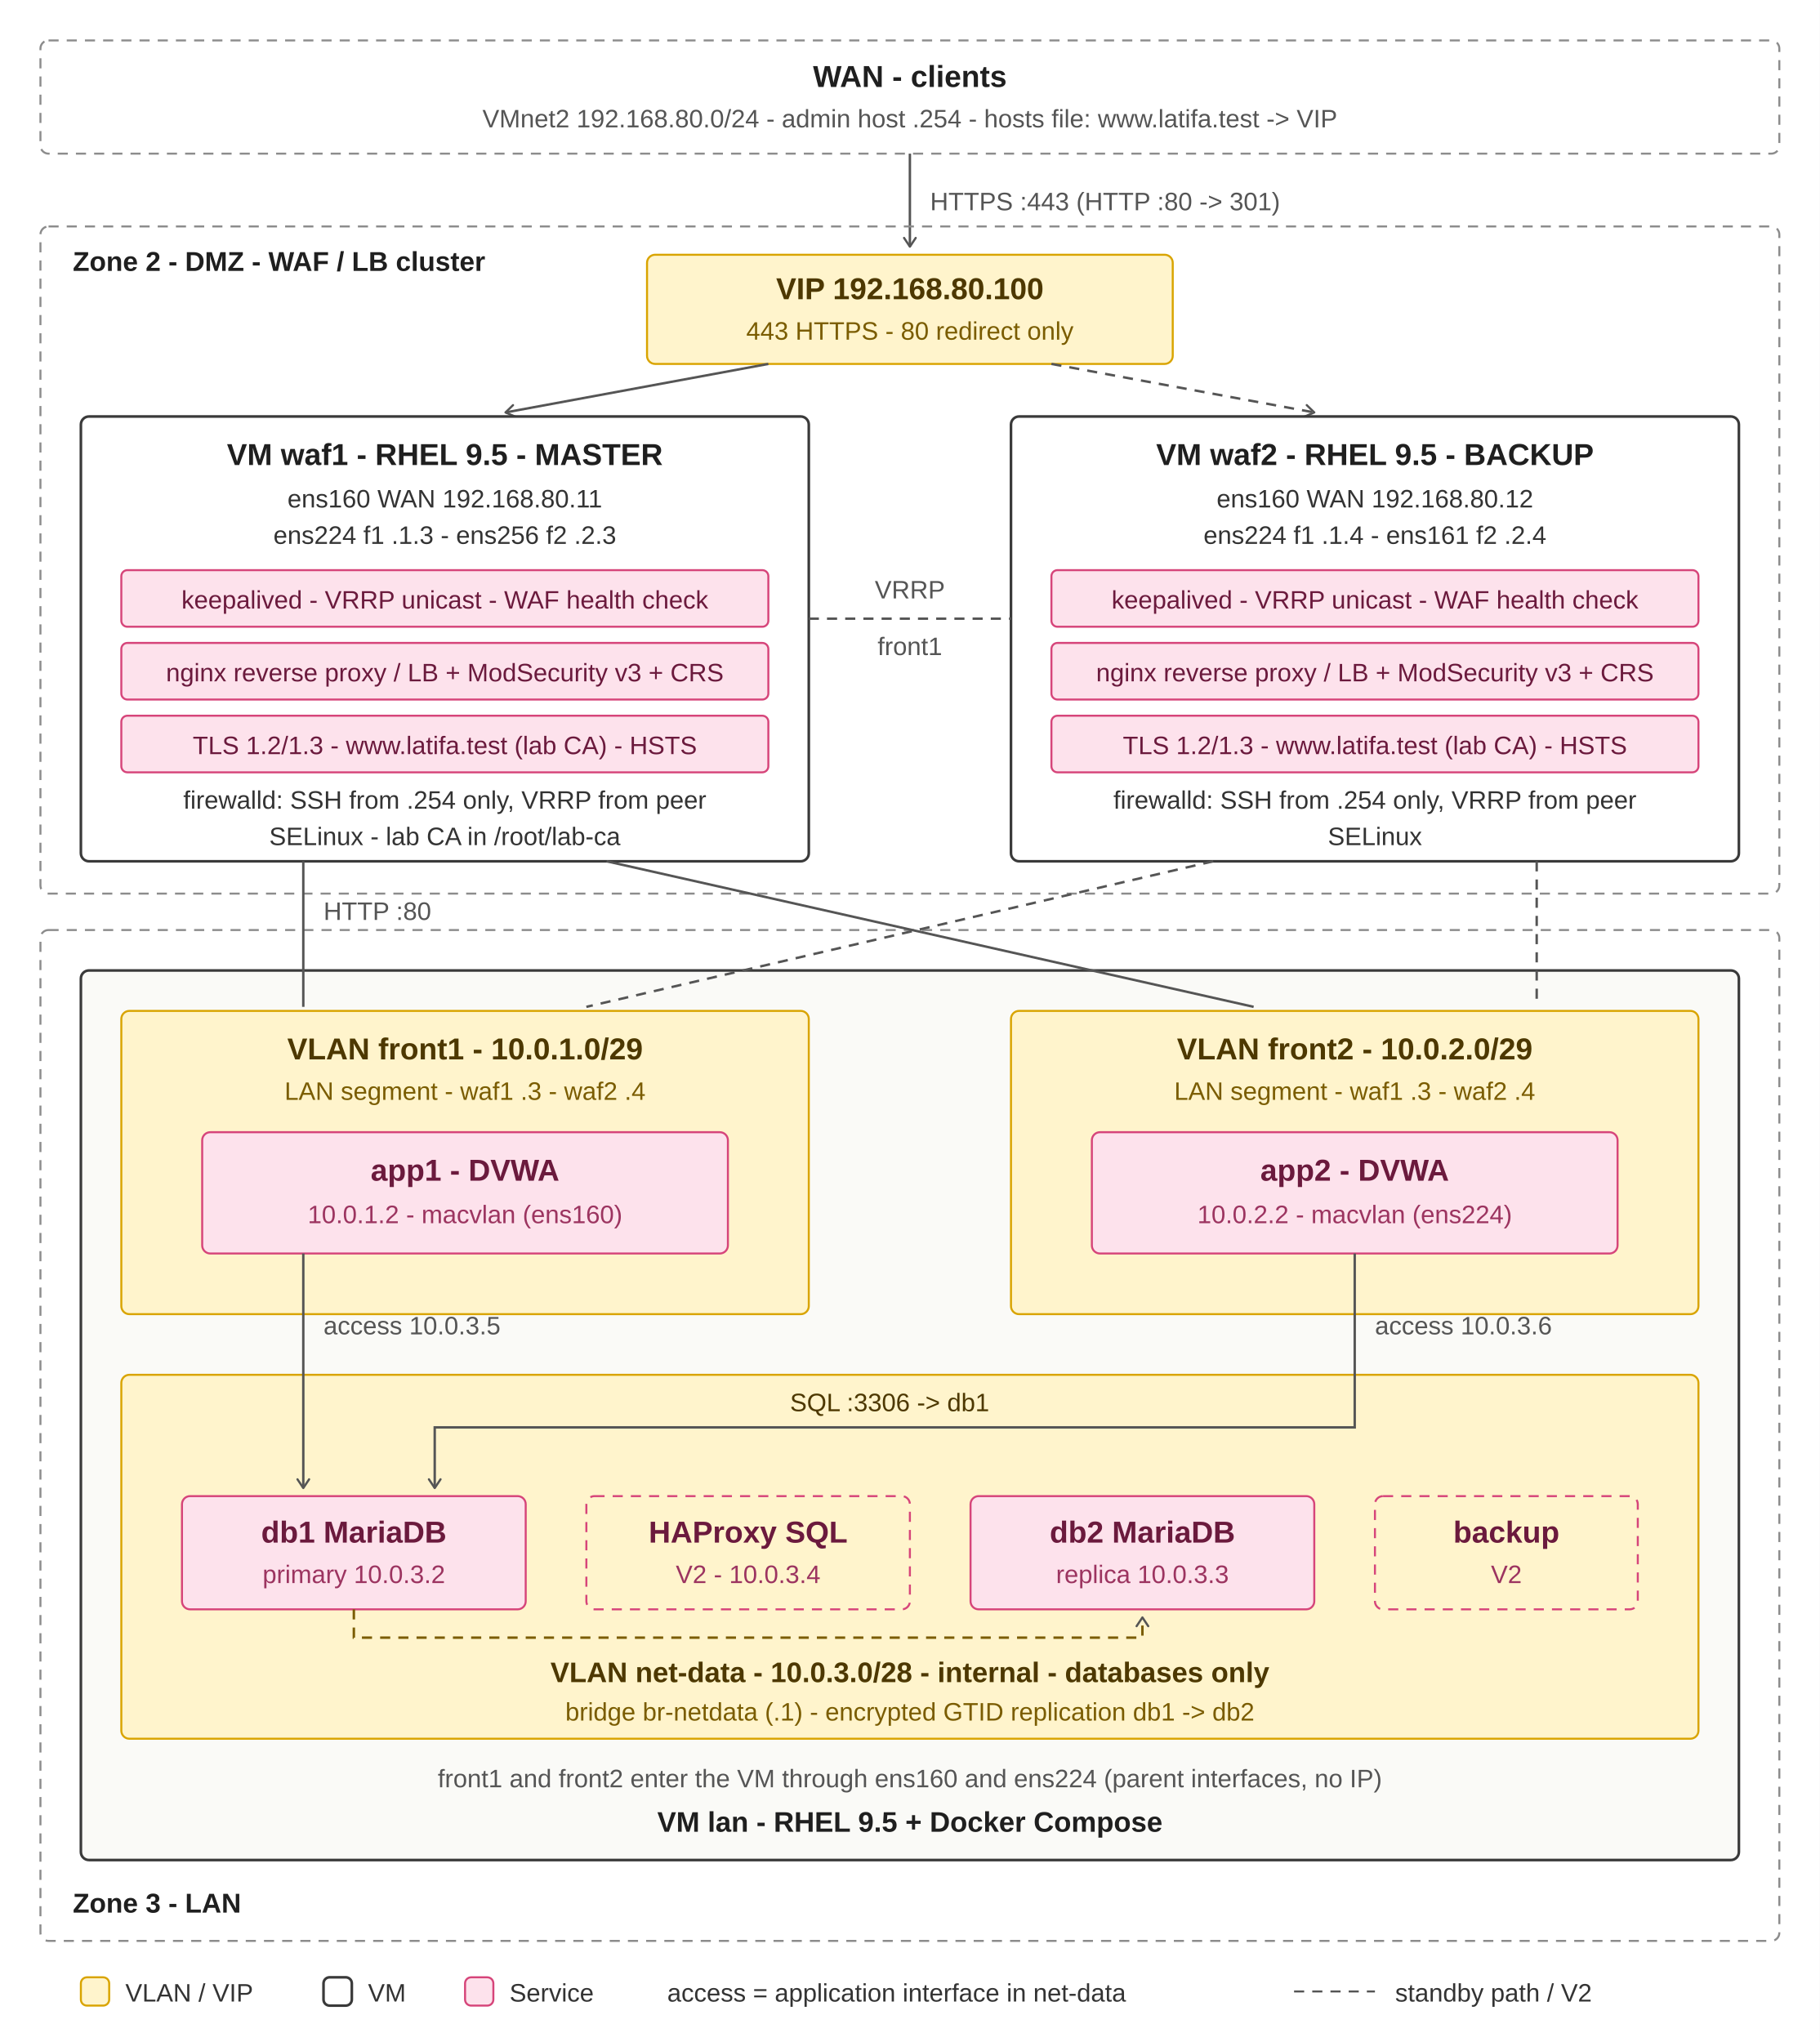
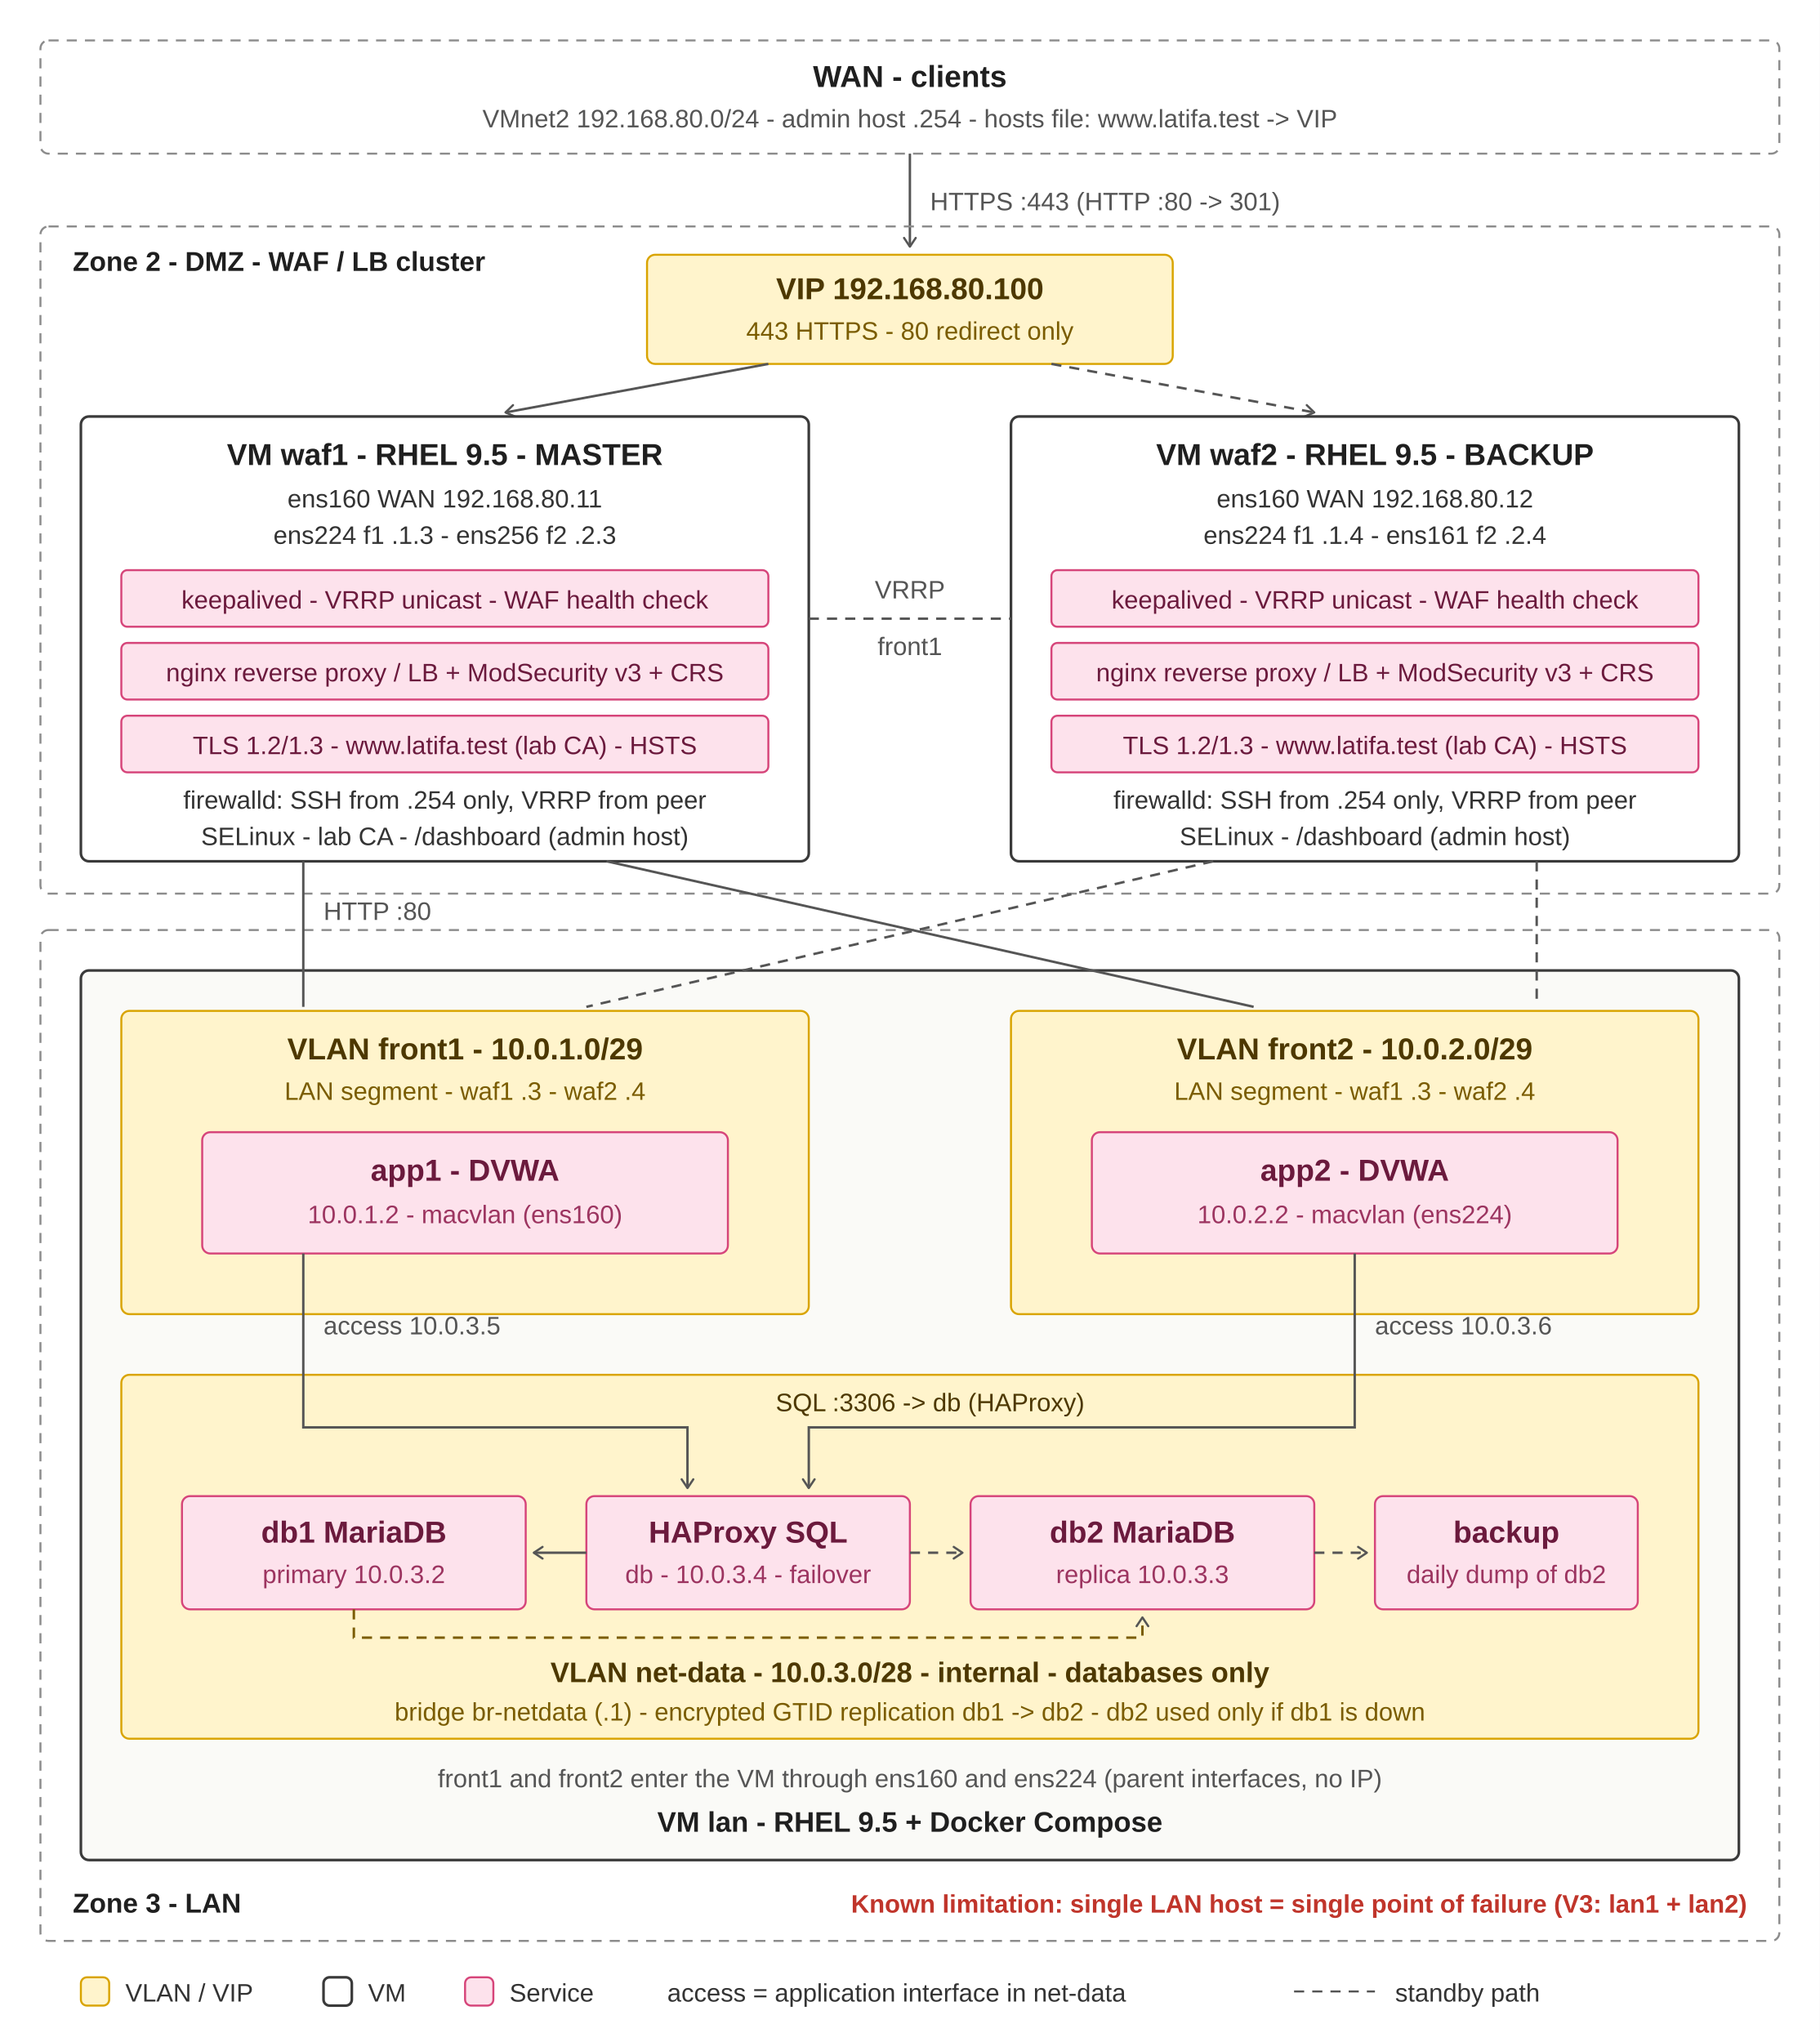
<svg xmlns="http://www.w3.org/2000/svg" width="900" height="1010" viewBox="0 0 900 1010" font-family="Arial, Helvetica, sans-serif">
  <defs>
    <marker id="a" viewBox="0 0 10 10" refX="8" refY="5" markerWidth="6" markerHeight="6" orient="auto-start-reverse">
      <path d="M2 1L8 5L2 9" fill="none" stroke="#555555" stroke-width="1.5" stroke-linecap="round" stroke-linejoin="round" />
    </marker>
  </defs>
  <rect x="0" y="0" width="900" height="1010" rx="0" fill="#FFFFFF" />
  <rect x="20" y="20" width="860" height="56" rx="4" fill="none" stroke="#8C8C8C" stroke-dasharray="5 4" />
  <text x="450" y="43" text-anchor="middle" fill="#1F1F1F" font-size="15" font-weight="600">WAN - clients</text>
  <text x="450" y="63" text-anchor="middle" fill="#555555" font-size="12.5">VMnet2 192.168.80.0/24 - admin host .254 - hosts file: www.latifa.test -&gt; VIP</text>
  <line x1="450" y1="76" x2="450" y2="122" stroke="#555555" stroke-width="1.2" marker-end="url(#a)" />
  <text x="460" y="104" fill="#555555" font-size="12.5">HTTPS :443 (HTTP :80 -&gt; 301)</text>
  <rect x="20" y="112" width="860" height="330" rx="4" fill="none" stroke="#8C8C8C" stroke-dasharray="5 4" />
  <text x="36" y="134" fill="#1F1F1F" font-size="13.5" font-weight="600">Zone 2 - DMZ - WAF / LB cluster</text>
  <rect x="320" y="126" width="260" height="54" rx="4" fill="#FFF4CC" stroke="#D9A400" />
  <text x="450" y="148" text-anchor="middle" fill="#4D3800" font-size="15" font-weight="600">VIP 192.168.80.100</text>
  <text x="450" y="168" text-anchor="middle" fill="#7A5C00" font-size="12.5">443 HTTPS - 80 redirect only</text>
  <line x1="380" y1="180" x2="250" y2="204" stroke="#555555" stroke-width="1.2" marker-end="url(#a)" />
  <line x1="520" y1="180" x2="650" y2="204" stroke="#555555" stroke-width="1.2" stroke-dasharray="5 4" marker-end="url(#a)" />
  <rect x="40" y="206" width="360" height="220" rx="4" fill="#FFFFFF" stroke="#3A3A3A" stroke-width="1.3" />
  <text x="220" y="230" text-anchor="middle" fill="#1F1F1F" font-size="15" font-weight="600">VM waf1 - RHEL 9.5 - MASTER</text>
  <text x="220" y="251" text-anchor="middle" fill="#333333" font-size="12.5">ens160 WAN 192.168.80.11</text>
  <text x="220" y="269" text-anchor="middle" fill="#333333" font-size="12.5">ens224 f1 .1.3 - ens256 f2 .2.3</text>
  <rect x="60" y="282" width="320" height="28" rx="3" fill="#FDE2EC" stroke="#D6457A" />
  <text x="220" y="301" text-anchor="middle" fill="#6B1A3D" font-size="12.5">keepalived - VRRP unicast - WAF health check</text>
  <rect x="60" y="318" width="320" height="28" rx="3" fill="#FDE2EC" stroke="#D6457A" />
  <text x="220" y="337" text-anchor="middle" fill="#6B1A3D" font-size="12.5">nginx reverse proxy / LB + ModSecurity v3 + CRS</text>
  <rect x="60" y="354" width="320" height="28" rx="3" fill="#FDE2EC" stroke="#D6457A" />
  <text x="220" y="373" text-anchor="middle" fill="#6B1A3D" font-size="12.5">TLS 1.2/1.3 - www.latifa.test (lab CA) - HSTS</text>
  <text x="220" y="400" text-anchor="middle" fill="#333333" font-size="12.5">firewalld: SSH from .254 only, VRRP from peer</text>
-   <text x="220" y="418" text-anchor="middle" fill="#333333" font-size="12.5">SELinux - lab CA in /root/lab-ca</text>
+   <text x="220" y="418" text-anchor="middle" fill="#333333" font-size="12.5">SELinux - lab CA - /dashboard (admin host)</text>
  <rect x="500" y="206" width="360" height="220" rx="4" fill="#FFFFFF" stroke="#3A3A3A" stroke-width="1.3" />
  <text x="680" y="230" text-anchor="middle" fill="#1F1F1F" font-size="15" font-weight="600">VM waf2 - RHEL 9.5 - BACKUP</text>
  <text x="680" y="251" text-anchor="middle" fill="#333333" font-size="12.5">ens160 WAN 192.168.80.12</text>
  <text x="680" y="269" text-anchor="middle" fill="#333333" font-size="12.5">ens224 f1 .1.4 - ens161 f2 .2.4</text>
  <rect x="520" y="282" width="320" height="28" rx="3" fill="#FDE2EC" stroke="#D6457A" />
  <text x="680" y="301" text-anchor="middle" fill="#6B1A3D" font-size="12.5">keepalived - VRRP unicast - WAF health check</text>
  <rect x="520" y="318" width="320" height="28" rx="3" fill="#FDE2EC" stroke="#D6457A" />
  <text x="680" y="337" text-anchor="middle" fill="#6B1A3D" font-size="12.5">nginx reverse proxy / LB + ModSecurity v3 + CRS</text>
  <rect x="520" y="354" width="320" height="28" rx="3" fill="#FDE2EC" stroke="#D6457A" />
  <text x="680" y="373" text-anchor="middle" fill="#6B1A3D" font-size="12.5">TLS 1.2/1.3 - www.latifa.test (lab CA) - HSTS</text>
  <text x="680" y="400" text-anchor="middle" fill="#333333" font-size="12.5">firewalld: SSH from .254 only, VRRP from peer</text>
-   <text x="680" y="418" text-anchor="middle" fill="#333333" font-size="12.5">SELinux</text>
+   <text x="680" y="418" text-anchor="middle" fill="#333333" font-size="12.5">SELinux - /dashboard (admin host)</text>
  <line x1="400" y1="306" x2="500" y2="306" stroke="#555555" stroke-width="1.2" stroke-dasharray="5 4" />
  <text x="450" y="296" text-anchor="middle" fill="#555555" font-size="12.5">VRRP</text>
  <text x="450" y="324" text-anchor="middle" fill="#555555" font-size="12.5">front1</text>
  <rect x="20" y="460" width="860" height="500" rx="4" fill="none" stroke="#8C8C8C" stroke-dasharray="5 4" />
  <rect x="40" y="480" width="820" height="440" rx="4" fill="#FAFAF7" stroke="#3A3A3A" stroke-width="1.3" />
  <line x1="150" y1="426" x2="150" y2="498" stroke="#555555" stroke-width="1.2" />
  <text x="160" y="455" fill="#555555" font-size="12.5">HTTP :80</text>
  <line x1="300" y1="426" x2="620" y2="498" stroke="#555555" stroke-width="1.2" />
  <line x1="600" y1="426" x2="290" y2="498" stroke="#555555" stroke-width="1.2" stroke-dasharray="5 4" />
  <line x1="760" y1="426" x2="760" y2="498" stroke="#555555" stroke-width="1.2" stroke-dasharray="5 4" />
  <rect x="60" y="500" width="340" height="150" rx="4" fill="#FFF4CC" stroke="#D9A400" />
  <text x="230" y="524" text-anchor="middle" fill="#4D3800" font-size="15" font-weight="600">VLAN front1 - 10.0.1.0/29</text>
  <text x="230" y="544" text-anchor="middle" fill="#7A5C00" font-size="12.5">LAN segment - waf1 .3 - waf2 .4</text>
  <rect x="100" y="560" width="260" height="60" rx="4" fill="#FDE2EC" stroke="#D6457A" />
  <text x="230" y="584" text-anchor="middle" fill="#6B1A3D" font-size="15" font-weight="600">app1 - DVWA</text>
  <text x="230" y="605" text-anchor="middle" fill="#9C3460" font-size="12.5">10.0.1.2 - macvlan (ens160)</text>
  <rect x="500" y="500" width="340" height="150" rx="4" fill="#FFF4CC" stroke="#D9A400" />
  <text x="670" y="524" text-anchor="middle" fill="#4D3800" font-size="15" font-weight="600">VLAN front2 - 10.0.2.0/29</text>
  <text x="670" y="544" text-anchor="middle" fill="#7A5C00" font-size="12.5">LAN segment - waf1 .3 - waf2 .4</text>
  <rect x="540" y="560" width="260" height="60" rx="4" fill="#FDE2EC" stroke="#D6457A" />
  <text x="670" y="584" text-anchor="middle" fill="#6B1A3D" font-size="15" font-weight="600">app2 - DVWA</text>
  <text x="670" y="605" text-anchor="middle" fill="#9C3460" font-size="12.5">10.0.2.2 - macvlan (ens224)</text>
  <rect x="60" y="680" width="780" height="180" rx="4" fill="#FFF4CC" stroke="#D9A400" />
-   <path d="M150 620 V736" fill="none" stroke="#555555" stroke-width="1.2" marker-end="url(#a)" />
+   <path d="M150 620 V706 H340 V736" fill="none" stroke="#555555" stroke-width="1.2" marker-end="url(#a)" />
  <text x="160" y="660" fill="#555555" font-size="12.5">access 10.0.3.5</text>
-   <path d="M670 620 V706 H215 V736" fill="none" stroke="#555555" stroke-width="1.2" marker-end="url(#a)" />
+   <path d="M670 620 V706 H400 V736" fill="none" stroke="#555555" stroke-width="1.2" marker-end="url(#a)" />
  <text x="680" y="660" fill="#555555" font-size="12.5">access 10.0.3.6</text>
-   <text x="440" y="698" text-anchor="middle" fill="#4D3800" font-size="12.5">SQL :3306 -&gt; db1</text>
+   <text x="460" y="698" text-anchor="middle" fill="#4D3800" font-size="12.5">SQL :3306 -&gt; db (HAProxy)</text>
  <rect x="90" y="740" width="170" height="56" rx="4" fill="#FDE2EC" stroke="#D6457A" />
  <text x="175" y="763" text-anchor="middle" fill="#6B1A3D" font-size="15" font-weight="600">db1 MariaDB</text>
  <text x="175" y="783" text-anchor="middle" fill="#9C3460" font-size="12.5">primary 10.0.3.2</text>
-   <rect x="290" y="740" width="160" height="56" rx="4" fill="none" stroke="#D6457A" stroke-dasharray="5 4" />
+   <rect x="290" y="740" width="160" height="56" rx="4" fill="#FDE2EC" stroke="#D6457A" />
  <text x="370" y="763" text-anchor="middle" fill="#6B1A3D" font-size="15" font-weight="600">HAProxy SQL</text>
-   <text x="370" y="783" text-anchor="middle" fill="#9C3460" font-size="12.5">V2 - 10.0.3.4</text>
+   <text x="370" y="783" text-anchor="middle" fill="#9C3460" font-size="12.5">db - 10.0.3.4 - failover</text>
  <rect x="480" y="740" width="170" height="56" rx="4" fill="#FDE2EC" stroke="#D6457A" />
  <text x="565" y="763" text-anchor="middle" fill="#6B1A3D" font-size="15" font-weight="600">db2 MariaDB</text>
  <text x="565" y="783" text-anchor="middle" fill="#9C3460" font-size="12.5">replica 10.0.3.3</text>
-   <rect x="680" y="740" width="130" height="56" rx="4" fill="none" stroke="#D6457A" stroke-dasharray="5 4" />
+   <rect x="680" y="740" width="130" height="56" rx="4" fill="#FDE2EC" stroke="#D6457A" />
  <text x="745" y="763" text-anchor="middle" fill="#6B1A3D" font-size="15" font-weight="600">backup</text>
-   <text x="745" y="783" text-anchor="middle" fill="#9C3460" font-size="12.5">V2</text>
+   <text x="745" y="783" text-anchor="middle" fill="#9C3460" font-size="12.5">daily dump of db2</text>
+   <line x1="290" y1="768" x2="264" y2="768" stroke="#555555" stroke-width="1.2" marker-end="url(#a)" />
+   <line x1="450" y1="768" x2="476" y2="768" stroke="#555555" stroke-width="1.2" stroke-dasharray="5 4" marker-end="url(#a)" />
+   <line x1="650" y1="768" x2="676" y2="768" stroke="#555555" stroke-width="1.2" stroke-dasharray="5 4" marker-end="url(#a)" />
  <path d="M175 796 V810 H565 V800" fill="none" stroke="#7A5C00" stroke-width="1.2" stroke-dasharray="5 4" marker-end="url(#a)" />
  <text x="450" y="832" text-anchor="middle" fill="#4D3800" font-size="14" font-weight="600">VLAN net-data - 10.0.3.0/28 - internal - databases only</text>
-   <text x="450" y="851" text-anchor="middle" fill="#7A5C00" font-size="12.5">bridge br-netdata (.1) - encrypted GTID replication db1 -&gt; db2</text>
+   <text x="450" y="851" text-anchor="middle" fill="#7A5C00" font-size="12.5">bridge br-netdata (.1) - encrypted GTID replication db1 -&gt; db2 - db2 used only if db1 is down</text>
  <text x="450" y="884" text-anchor="middle" fill="#555555" font-size="12.5">front1 and front2 enter the VM through ens160 and ens224 (parent interfaces, no IP)</text>
  <text x="450" y="906" text-anchor="middle" fill="#1F1F1F" font-size="14" font-weight="600">VM lan - RHEL 9.5 + Docker Compose</text>
  <text x="36" y="946" fill="#1F1F1F" font-size="13.5" font-weight="600">Zone 3 - LAN</text>
+   <text x="864" y="946" text-anchor="end" fill="#C0352B" font-size="12.5" font-weight="600">Known limitation: single LAN host = single point of failure (V3: lan1 + lan2)</text>
  <rect x="40" y="978" width="14" height="14" rx="3" fill="#FFF4CC" stroke="#D9A400" />
  <text x="62" y="990" fill="#333333" font-size="12.5">VLAN / VIP</text>
  <rect x="160" y="978" width="14" height="14" rx="3" fill="#FFFFFF" stroke="#3A3A3A" stroke-width="1.3" />
  <text x="182" y="990" fill="#333333" font-size="12.5">VM</text>
  <rect x="230" y="978" width="14" height="14" rx="3" fill="#FDE2EC" stroke="#D6457A" />
  <text x="252" y="990" fill="#333333" font-size="12.5">Service</text>
  <text x="330" y="990" fill="#333333" font-size="12.5">access = application interface in net-data</text>
  <line x1="640" y1="985" x2="680" y2="985" stroke="#555555" stroke-dasharray="5 4" />
-   <text x="690" y="990" fill="#333333" font-size="12.5">standby path / V2</text>
+   <text x="690" y="990" fill="#333333" font-size="12.5">standby path</text>
</svg>
